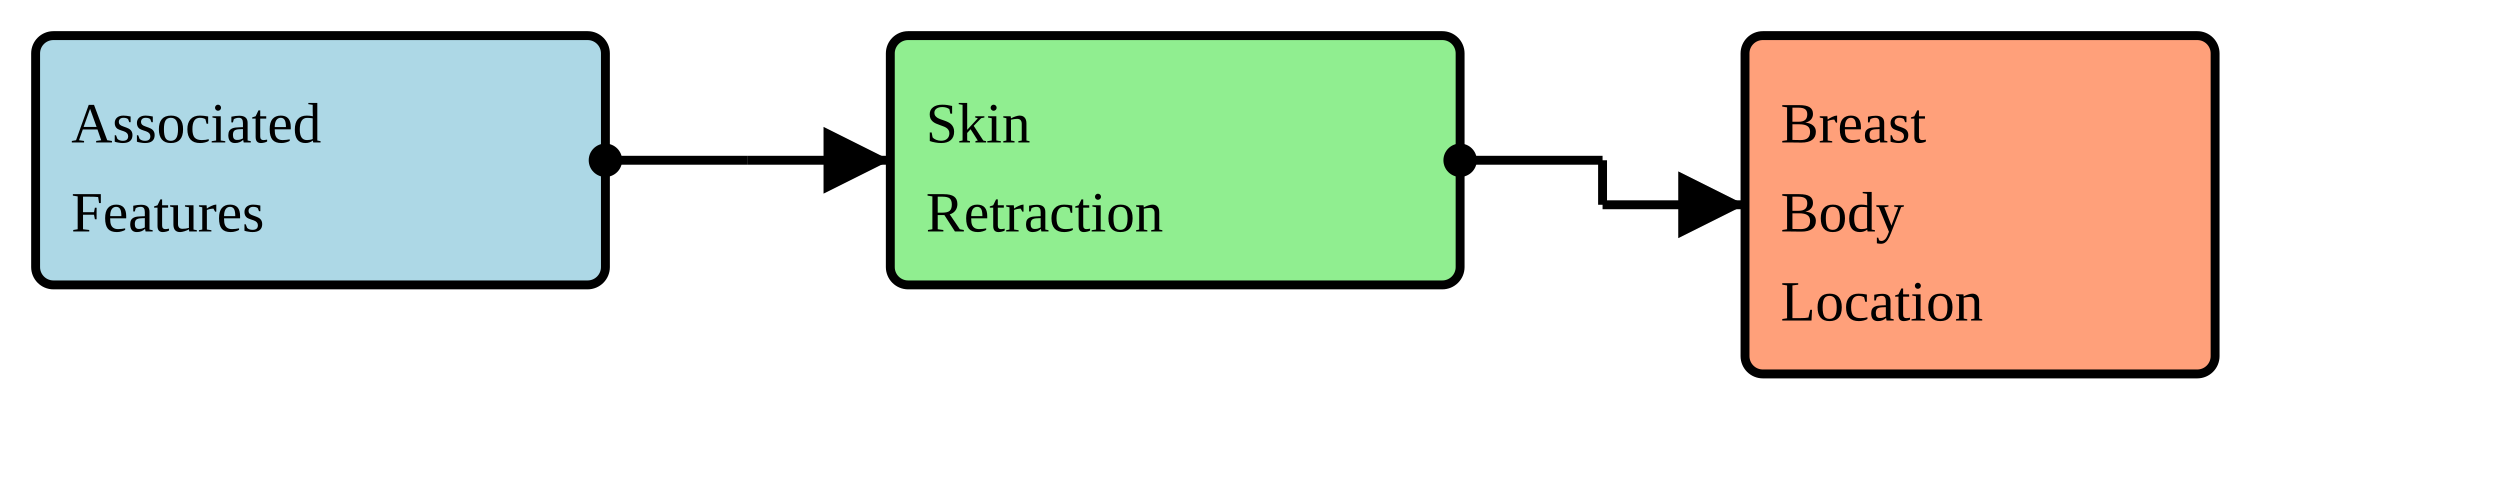
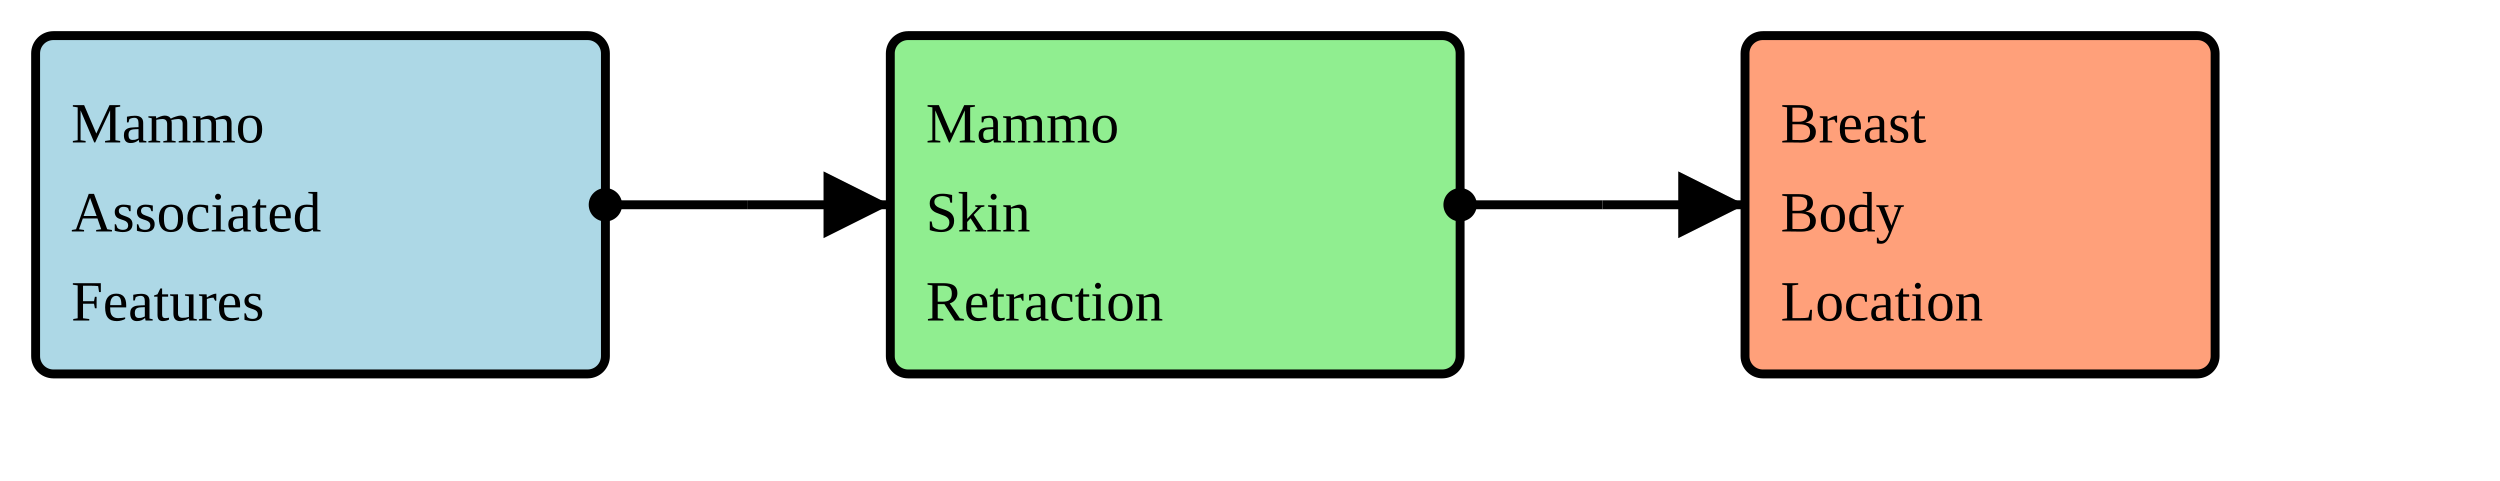
<svg xmlns="http://www.w3.org/2000/svg" version="1.1" width="526.5" height="101.25">
  <defs>
    <marker id="arrowStart" markerWidth="3.75" markerHeight="3.75" markerUnits="px" refX="1.875" refY="1.875">
      <circle fill="Black" stroke-width="0" cx="1.875" cy="1.875" r="1.875" />
    </marker>
    <marker id="arrowEnd" markerWidth="7.5" markerHeight="7.5" markerUnits="px" refX="7.5" refY="3.75">
      <polygon fill="Black" stroke-width="0" points="0 0 7.5 3.75 0 7.5" />
    </marker>
  </defs>
  <g>
    <g>
-       <rect fill="LightBlue" stroke="Black" stroke-width="1.875" x="7.5" y="7.5" width="120" height="52.5" rx="3.75" ry="3.75" />
+       <rect fill="LightBlue" stroke="Black" stroke-width="1.875" x="7.5" y="7.5" width="120" height="71.25" rx="3.75" ry="3.75" />
      <a href="./StructureDefinition-BreastRadMammoAssociatedFeatures.html" target="_blank">
-         <text x="15" y="30">Associated</text>
+         <text x="15" y="30">Mammo</text>
      </a>
      <a href="./StructureDefinition-BreastRadMammoAssociatedFeatures.html" target="_blank">
-         <text x="15" y="48.75">Features</text>
+         <text x="15" y="48.75">Associated</text>
+       </a>
+       <a href="./StructureDefinition-BreastRadMammoAssociatedFeatures.html" target="_blank">
+         <text x="15" y="67.5">Features</text>
      </a>
    </g>
-     <line stroke="Black" stroke-width="1.875" marker-end="url(#arrowEnd)" x1="157.5" y1="33.75" x2="187.5" y2="33.75" />
-     <line stroke="Black" stroke-width="1.875" marker-start="url(#arrowStart)" x1="127.5" y1="33.75" x2="157.5" y2="33.75" />
-     <line stroke="Black" stroke-width="1.875" x1="157.5" y1="33.75" x2="157.5" y2="33.75" />
+     <line stroke="Black" stroke-width="1.875" marker-end="url(#arrowEnd)" x1="157.5" y1="43.125" x2="187.5" y2="43.125" />
+     <line stroke="Black" stroke-width="1.875" marker-start="url(#arrowStart)" x1="127.5" y1="43.125" x2="157.5" y2="43.125" />
+     <line stroke="Black" stroke-width="1.875" x1="157.5" y1="43.125" x2="157.5" y2="43.125" />
  </g>
  <g>
    <g>
-       <rect fill="LightGreen" stroke="Black" stroke-width="1.875" x="187.5" y="7.5" width="120" height="52.5" rx="3.75" ry="3.75" />
-       <text x="195" y="30">Skin</text>
-       <text x="195" y="48.75">Retraction</text>
+       <rect fill="LightGreen" stroke="Black" stroke-width="1.875" x="187.5" y="7.5" width="120" height="71.25" rx="3.75" ry="3.75" />
+       <text x="195" y="30">Mammo</text>
+       <text x="195" y="48.75">Skin</text>
+       <text x="195" y="67.5">Retraction</text>
    </g>
    <line stroke="Black" stroke-width="1.875" marker-end="url(#arrowEnd)" x1="337.5" y1="43.125" x2="367.5" y2="43.125" />
-     <line stroke="Black" stroke-width="1.875" marker-start="url(#arrowStart)" x1="307.5" y1="33.75" x2="337.5" y2="33.75" />
-     <line stroke="Black" stroke-width="1.875" x1="337.5" y1="33.75" x2="337.5" y2="43.125" />
+     <line stroke="Black" stroke-width="1.875" marker-start="url(#arrowStart)" x1="307.5" y1="43.125" x2="337.5" y2="43.125" />
+     <line stroke="Black" stroke-width="1.875" x1="337.5" y1="43.125" x2="337.5" y2="43.125" />
  </g>
  <g>
    <g>
      <rect fill="LightSalmon" stroke="Black" stroke-width="1.875" x="367.5" y="7.5" width="99" height="71.25" rx="3.75" ry="3.75" />
      <a href="./StructureDefinition-BreastBodyLocation.html" target="_blank">
        <text x="375" y="30">Breast</text>
      </a>
      <a href="./StructureDefinition-BreastBodyLocation.html" target="_blank">
        <text x="375" y="48.75">Body</text>
      </a>
      <a href="./StructureDefinition-BreastBodyLocation.html" target="_blank">
        <text x="375" y="67.5">Location</text>
      </a>
    </g>
  </g>
</svg>
